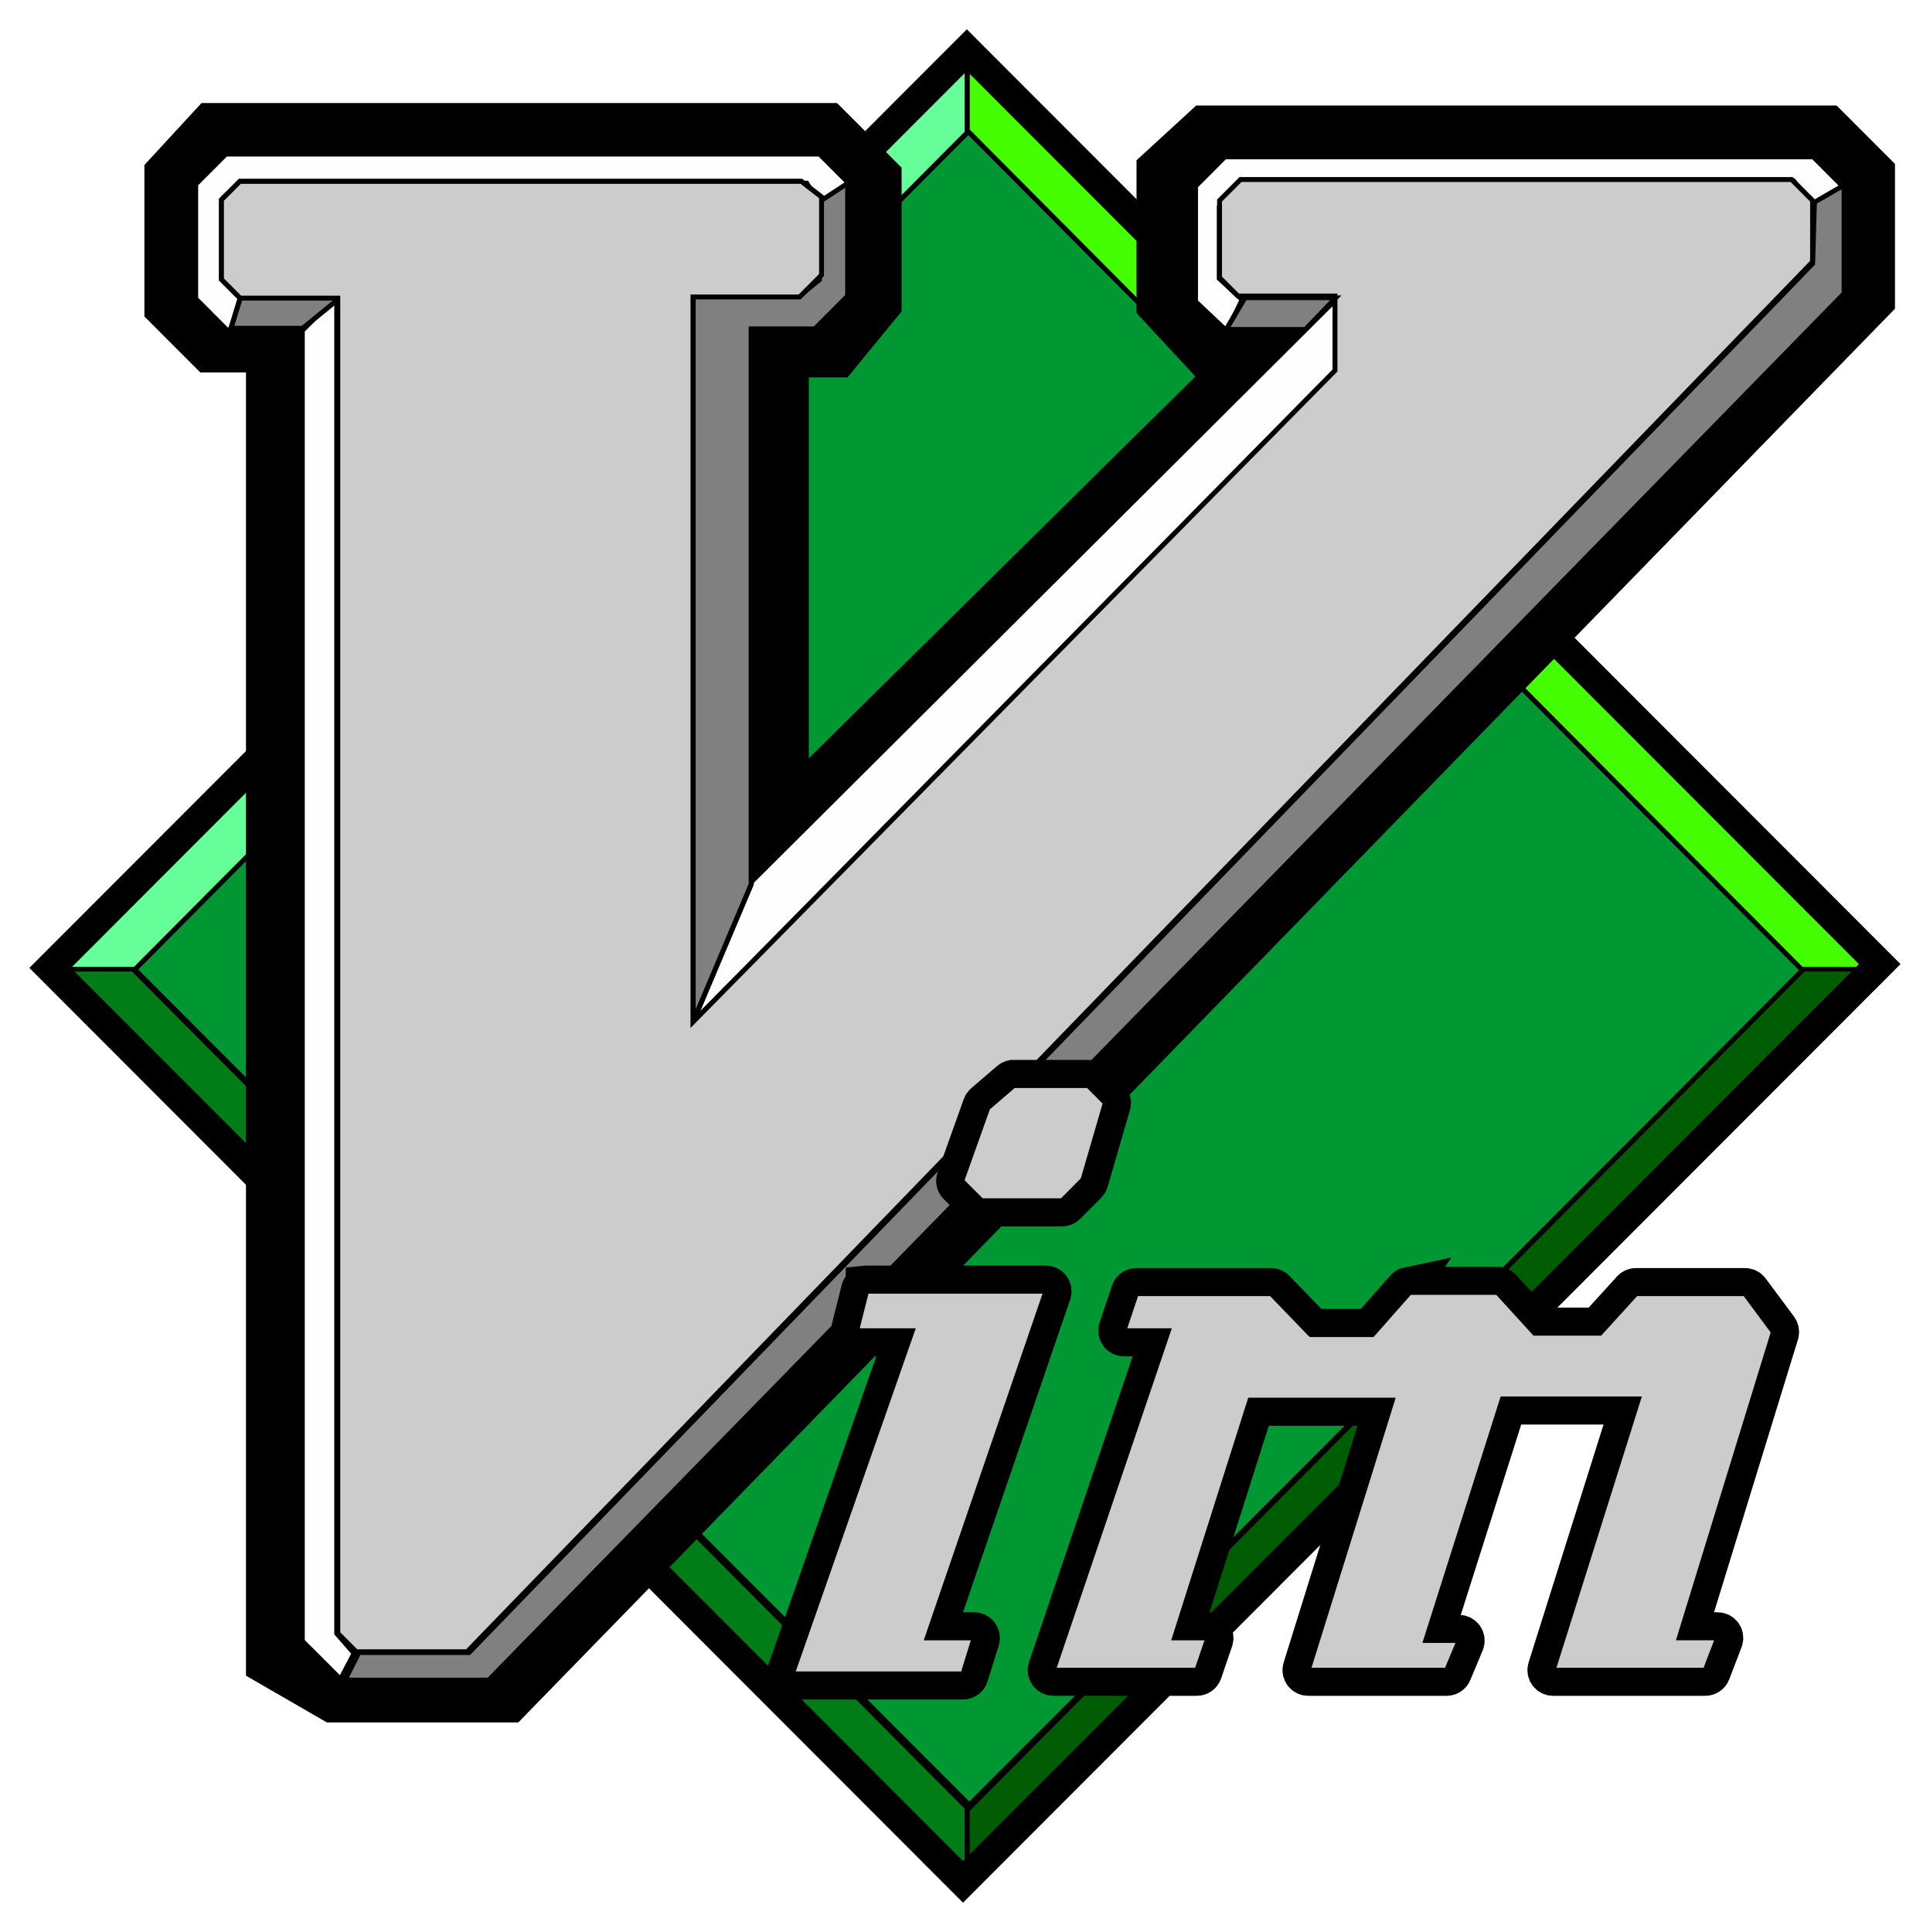
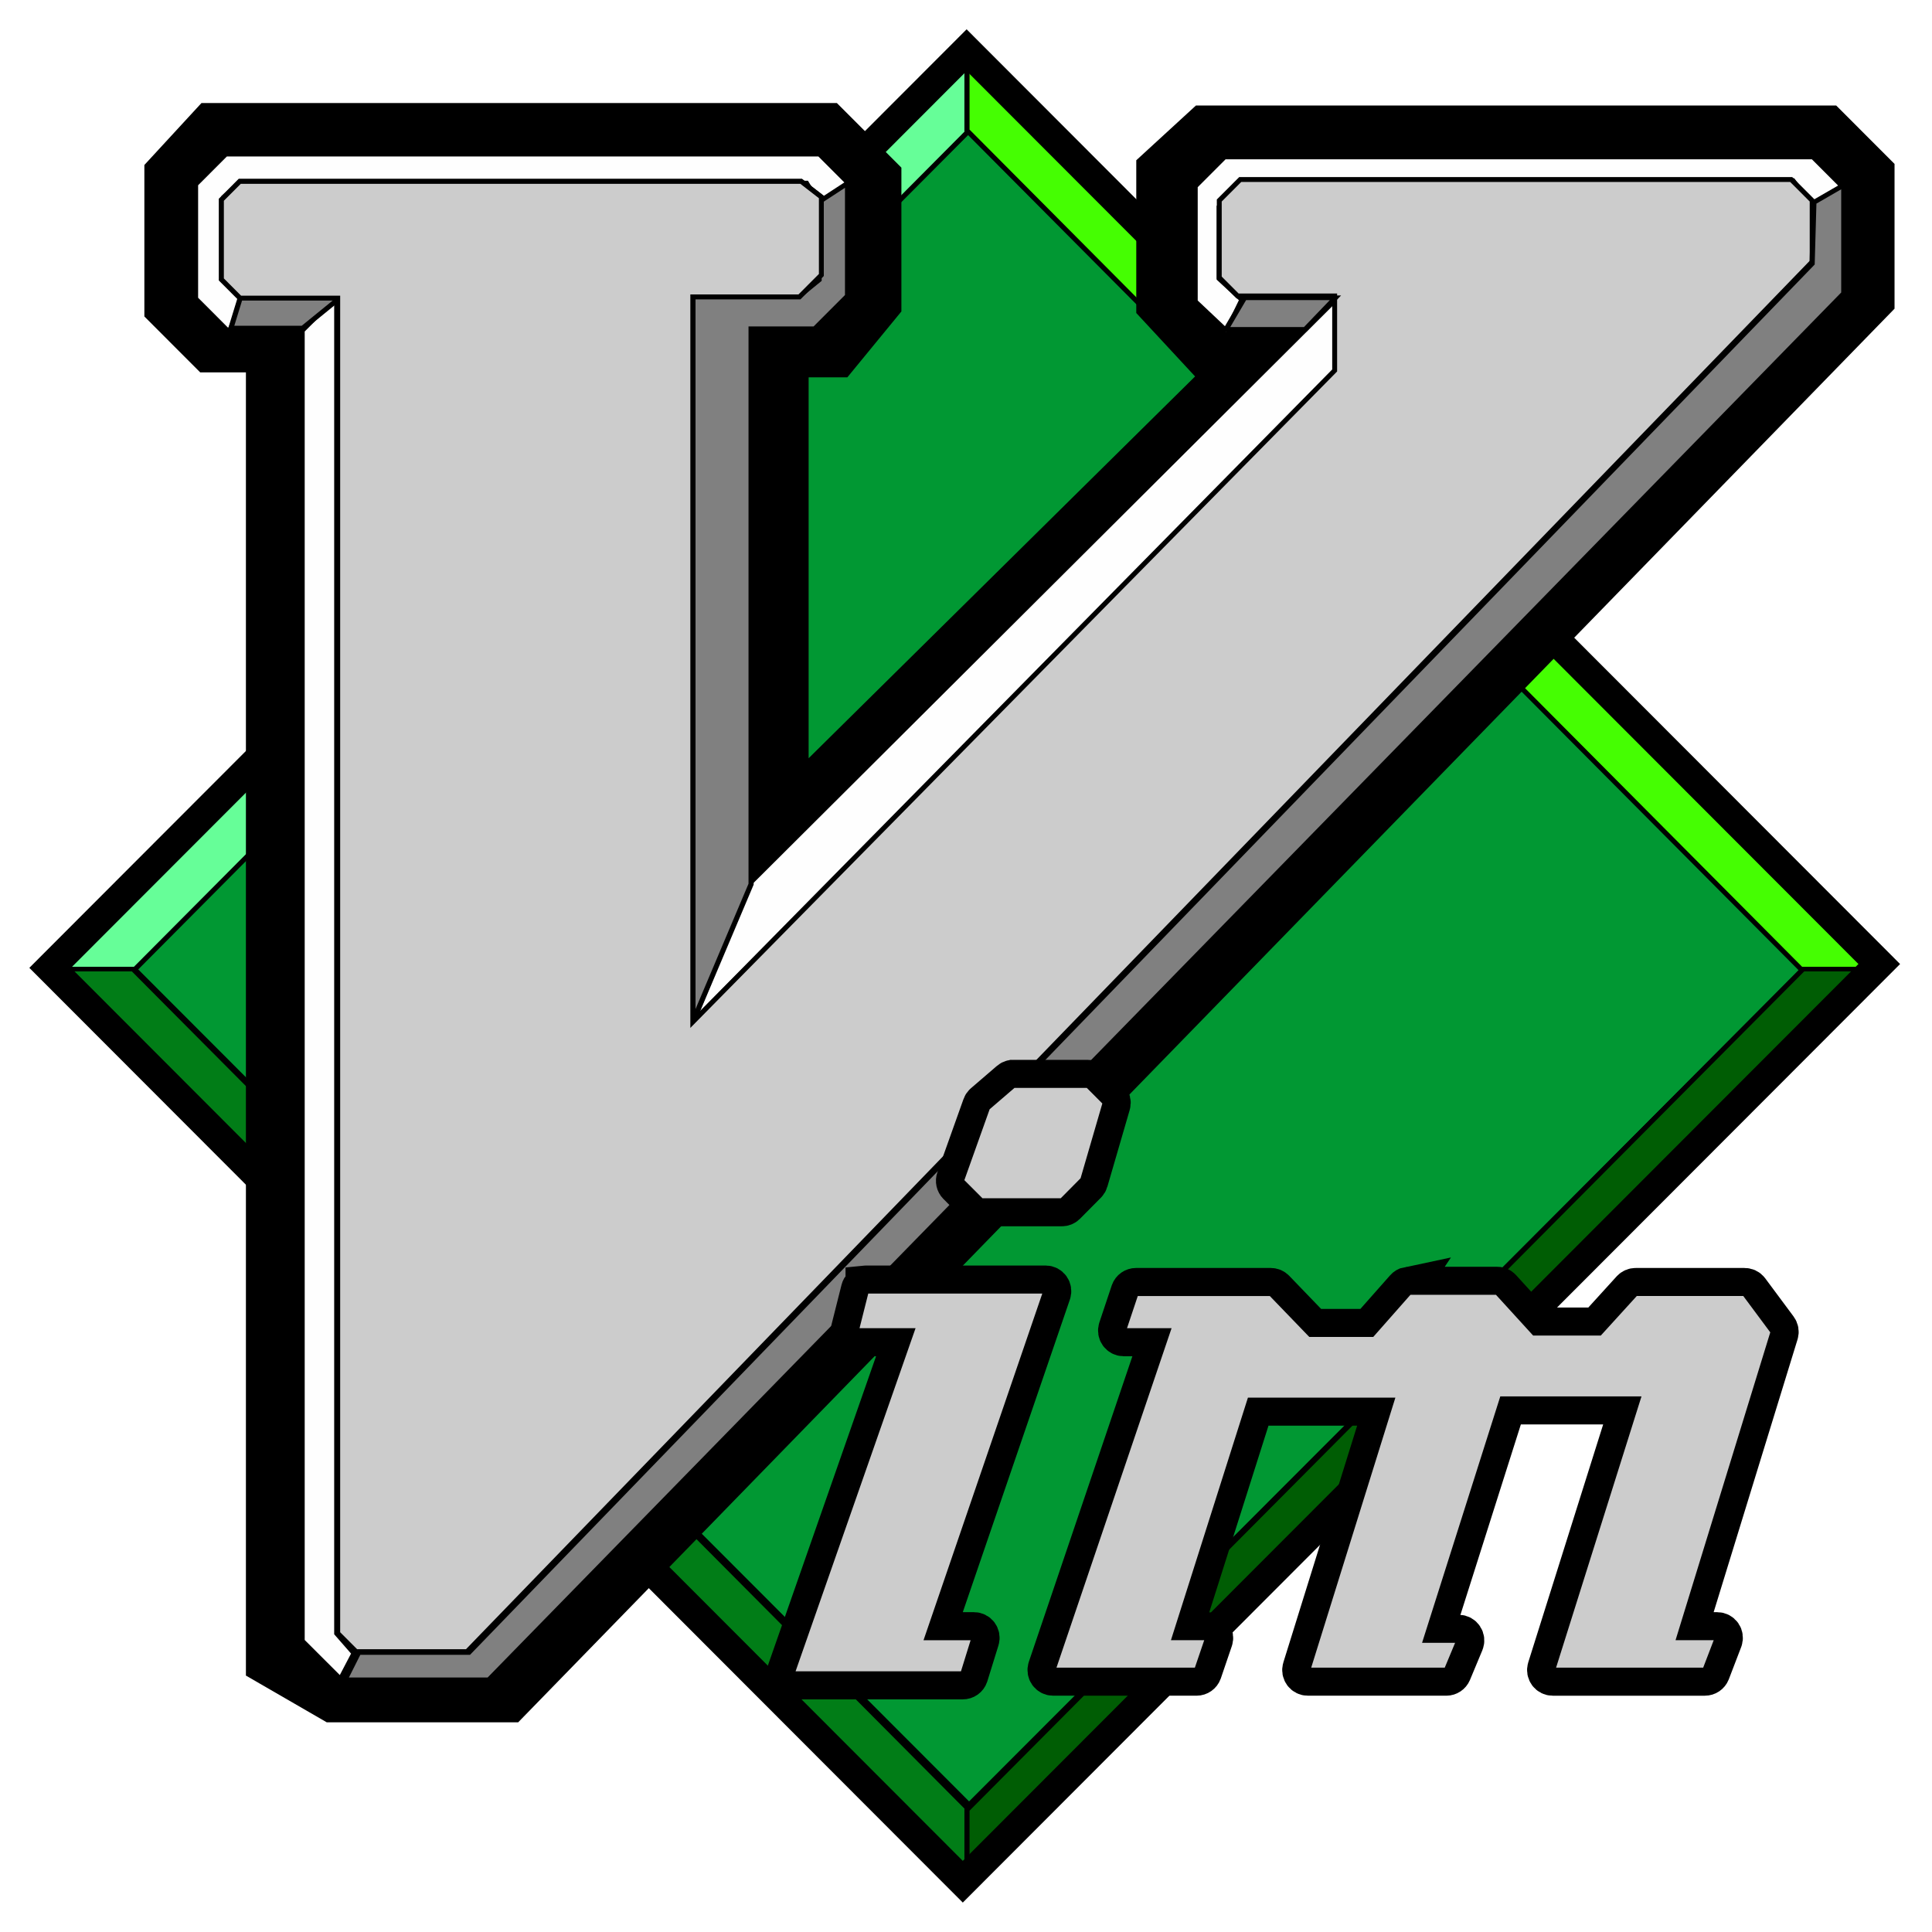
- <svg xmlns="http://www.w3.org/2000/svg" width="544.17" height="544.864" version="1.1">
+ <svg xmlns="http://www.w3.org/2000/svg" width="544.9" height="544.9" version="1.1">
  <g id="layer1" transform="translate(-69.98099,-160.3329)">
    <g id="g3699" transform="matrix(1.532388,0,0,1.393967,-54.91214,-41.7924)">
      <path id="path2836" d="M 260.507,170.695 105.984,340.791 259.864,510.178 414.387,340.082 260.507,170.695 z" style="fill:#019833;fill-opacity:1;stroke:#000000;stroke-width:0.946px;stroke-linecap:butt;stroke-linejoin:miter;stroke-opacity:1" />
      <path id="path2838" d="m 259.864,171.404 0,-14.883 -168.044,184.979 14.165,0 153.879,-170.096 z" style="fill:#66fe98;fill-opacity:1;stroke:#000000;stroke-width:0.946px;stroke-linecap:butt;stroke-linejoin:miter;stroke-opacity:1" />
      <path style="fill:#45fe02;fill-opacity:1;stroke:#000000;stroke-width:0.946px;stroke-linecap:butt;stroke-linejoin:miter;stroke-opacity:1" d="m 259.477,171.404 0,-14.883 168.044,184.979 -14.165,0 -153.879,-170.096 z" id="path2840" />
      <path style="fill:#017d17;fill-opacity:1;stroke:#000000;stroke-width:0.946px;stroke-linecap:butt;stroke-linejoin:miter;stroke-opacity:1" d="m 259.864,511.17 0,14.883 -168.044,-184.979 14.165,0 153.879,170.096 z" id="path2842" />
      <path id="path3650" d="m 122.994,175.306 108.354,0 6.601,7.267 0,22.301 -5.236,7.016 -11.837,0 0,110.754 101.98,-110.754 -16.845,0 -5.918,-7.016 0,-23.554 5.463,-5.513 109.72,0 5.463,6.014 0,22.051 -248.121,280.143 -28.227,0 -8.17,-5.193 0,-267.934 -13.683,0 -5.008,-5.513 0,-23.554 5.463,-6.515 z" style="fill:none;stroke:#000000;stroke-width:18.914;stroke-linecap:butt;stroke-linejoin:miter;stroke-miterlimit:4;stroke-opacity:1;stroke-dasharray:none" />
      <path id="path2844" d="m 259.477,511.17 0,14.883 168.044,-184.979 -14.165,0 -153.879,170.096 z" style="fill:#005d04;fill-opacity:1;stroke:#000000;stroke-width:0.946px;stroke-linecap:butt;stroke-linejoin:miter;stroke-opacity:1" />
      <path style="fill:none;stroke:#000000;stroke-width:5.674;stroke-linecap:butt;stroke-linejoin:miter;stroke-miterlimit:4;stroke-opacity:1;stroke-dasharray:none" d="M 259.41,155.148 90.734,340.823 258.707,525.725 427.384,340.05 259.41,155.148 z" id="path2846" />
      <path id="path3640" d="m 232.5,186.642 6.117,-3.544 -6.278,-6.91 -109.293,0 -5.553,6.113 0,23.122 6.157,6.777 2.938,-6.777 -3.863,-4.252 0,-16.301 2.897,-2.835 104.303,0 2.575,4.607 z" style="fill:#fefefe;fill-opacity:1;stroke:#000000;stroke-width:0.946px;stroke-linecap:butt;stroke-linejoin:miter;stroke-opacity:1" />
      <path transform="matrix(0.901386,0,0,0.9922254,-437.4229,-185.3062)" d="m 828.938,369.5 -4.281,4.281 0,15.719 3.75,3.75 19.812,0 0,15.188 -131.062,132.844 0,-147.844 21.781,0 4.469,-4.469 0,-15.906 -4.125,-3.188 -114.625,0 -3.75,3.75 0,16.25 3.812,3.812 19.938,0 0,272.25 3.75,3.75 22.656,0 274.656,-283.406 0,-12.5 -4.281,-4.281 -112.5,0 z" id="path3632" style="fill:none;stroke:#000000;stroke-width:1px;stroke-linecap:butt;stroke-linejoin:miter;stroke-opacity:1" />
      <path id="path3646" d="m 143.482,204.874 0,270.621 3.187,4.009 -2.499,5.243 -7.061,-7.749 0,-265.108 z" style="fill:#fefefe;fill-opacity:1;stroke:#000000;stroke-width:0.946px;stroke-linecap:butt;stroke-linejoin:miter;stroke-opacity:1" />
      <path id="path3644" d="m 125.825,204.874 -1.821,6.515 13.203,0 7.284,-6.515 -18.666,0 z" style="fill:#808080;fill-opacity:1;stroke:#000000;stroke-width:0.946px;stroke-linecap:butt;stroke-linejoin:miter;stroke-opacity:1" />
      <path id="path3638" d="m 307.186,212.191 2.897,-6.556 -4.185,-4.252 0,-14.529 4.829,-5.316 100.762,0 3.863,5.67 5.473,-4.252 -5.634,-6.201 -108.327,0 -5.392,5.936 0,23.3 5.593,5.803 m -87.543,111.878 -10.523,28.106 118.79,-131.115 0,-15.592 -108.267,118.602 z" style="fill:#fefefe;fill-opacity:1;stroke:#000000;stroke-width:0.946px;stroke-linecap:butt;stroke-linejoin:miter;stroke-opacity:1" />
      <path id="path3642" d="m 232.259,185.831 5.236,-3.759 0,22.802 -6.032,6.64 -11.723,0 0,112.383 -10.699,27.814 0,-146.837 19.577,0 3.642,-3.257 0,-15.786 z" style="fill:#808080;fill-opacity:1;stroke:#000000;stroke-width:0.946px;stroke-linecap:butt;stroke-linejoin:miter;stroke-opacity:1" />
      <path transform="matrix(0.901386,0,0,0.9922254,-437.4229,-185.3062)" d="m 828.938,369.5 -4.281,4.281 0,15.719 3.75,3.75 19.812,0 0,15.188 -131.062,132.844 0,-147.844 21.781,0 4.469,-4.469 0,-15.906 -4.125,-3.188 -114.625,0 -3.75,3.75 0,16.25 3.812,3.812 19.938,0 0,272.25 3.75,3.75 22.656,0 274.656,-283.406 0,-12.5 -4.281,-4.281 -112.5,0 z" id="path3622" style="fill:#cccccc;fill-opacity:1;stroke:#000000;stroke-width:1px;stroke-linecap:butt;stroke-linejoin:miter;stroke-opacity:1" />
      <path id="path3636" d="m 415.353,185.933 5.498,-3.494 0,21.922 -249.391,280.521 -26.477,0 2.53,-5.533 20.281,0 247.237,-281.012 z" style="fill:#808080;fill-opacity:1;stroke:#000000;stroke-width:0.946px;stroke-linecap:butt;stroke-linejoin:miter;stroke-opacity:1" />
      <path id="path3652" d="m 327.296,205.25 -5.577,6.39 -14.569,0 3.415,-6.39 c 0.114,0 16.731,0 16.731,0 z" style="fill:#808080;fill-opacity:1;stroke:#000000;stroke-width:0.946px;stroke-linecap:butt;stroke-linejoin:miter;stroke-opacity:1" />
      <g transform="matrix(0.901386,0,0,0.9922254,-92.53029,-192.2379)" id="g3673">
        <path style="fill:#cccccc;fill-opacity:1;stroke:#000000;stroke-width:8;stroke-linecap:butt;stroke-linejoin:miter;stroke-miterlimit:10;stroke-opacity:1;stroke-dasharray:none" id="path3671" d="m 399.781,560 a 1.233,1.233 0 0 0 -0.562,0.281 l -5.312,4.562 A 1.233,1.233 0 0 0 393.562,565.375 L 388.25,580.25 a 1.233,1.233 0 0 0 0.281,1.281 l 4.062,4.062 a 1.233,1.233 0 0 0 0.875,0.344 l 16.406,0 a 1.233,1.233 0 0 0 0.875,-0.344 l 4.281,-4.312 a 1.233,1.233 0 0 0 0.312,-0.531 l 4.562,-15.656 a 1.233,1.233 0 0 0 -0.312,-1.219 l -3.531,-3.531 A 1.233,1.233 0 0 0 415.188,560 l -15.156,0 a 1.233,1.233 0 0 0 -0.25,0 z m -30.062,41.938 a 1.233,1.233 0 0 0 -0.938,0.906 l -2.031,8.062 a 1.233,1.233 0 0 0 1.188,1.531 l 9.656,0 -23.938,68.344 a 1.233,1.233 0 0 0 1.156,1.625 l 34.844,0 a 1.233,1.233 0 0 0 1.188,-0.844 l 2.281,-7.344 a 1.233,1.233 0 0 0 -1.188,-1.594 l -7.875,0 23.688,-69.062 a 1.233,1.233 0 0 0 -1.156,-1.625 l -36.625,0 a 1.233,1.233 0 0 0 -0.25,0 z m 110.875,0.25 a 1.233,1.233 0 0 0 -0.688,0.406 l -7.25,8.188 -11.531,0 -7.688,-7.969 a 1.233,1.233 0 0 0 -0.875,-0.375 l -27.531,0 A 1.233,1.233 0 0 0 423.875,603.25 l -2.531,7.562 a 1.233,1.233 0 0 0 1.156,1.625 l 7.375,0 -22.938,67.594 a 1.233,1.233 0 0 0 1.156,1.625 l 29.312,0 a 1.233,1.233 0 0 0 1.156,-0.812 l 2.25,-6.594 a 1.233,1.233 0 0 0 -1.156,-1.625 l -5.125,0 14.625,-46.031 26.469,0 -16.688,53.469 a 1.233,1.233 0 0 0 1.188,1.594 l 28.281,0 a 1.233,1.233 0 0 0 1.125,-0.75 l 2.531,-6.062 a 1.233,1.233 0 0 0 -1.125,-1.688 l -5.125,0 14.875,-46.812 25.188,0 -16.938,53.719 a 1.233,1.233 0 0 0 1.188,1.594 l 31.062,0 a 1.233,1.233 0 0 0 1.156,-0.781 l 2.531,-6.594 a 1.233,1.233 0 0 0 -1.156,-1.656 l -6.156,0 18.719,-60.781 a 1.233,1.233 0 0 0 -0.188,-1.125 l -5.812,-7.812 a 1.233,1.233 0 0 0 -1,-0.469 l -22.219,0 a 1.233,1.233 0 0 0 -0.906,0.375 l -7,7.688 -12.25,0 -7.25,-7.938 a 1.233,1.233 0 0 0 -0.906,-0.375 l -17.906,0 a 1.233,1.233 0 0 0 -0.25,0 z" />
        <path d="m 400.031,561.219 -5.312,4.562 -5.312,14.875 4.062,4.062 16.406,0 4.281,-4.312 4.562,-15.656 -3.531,-3.531 -15.156,0 z m -30.062,41.938 -2.031,8.062 11.375,0 -24.5,69.969 34.844,0 2.281,-7.344 -9.594,0 24.25,-70.688 -36.625,0 z m 110.875,0.25 L 473.25,612 l -12.625,0 -8.062,-8.344 -27.531,0 -2.531,7.562 9.094,0 -23.5,69.219 29.312,0 2.25,-6.594 -6.812,0 15.406,-48.469 29.062,0 -17.188,55.062 28.281,0 2.531,-6.062 -6.812,0 15.656,-49.25 27.781,0 -17.438,55.312 31.062,0 2.531,-6.594 -7.844,0 19.219,-62.375 -5.812,-7.812 -22.219,0 -7.344,8.062 -13.375,0 -7.594,-8.312 -17.906,0 z" id="path3665" style="fill:#cccccc;fill-opacity:1;stroke:#000000;stroke-width:1;stroke-linecap:butt;stroke-linejoin:miter;stroke-miterlimit:10;stroke-opacity:1;stroke-dasharray:none" />
      </g>
    </g>
  </g>
</svg>
